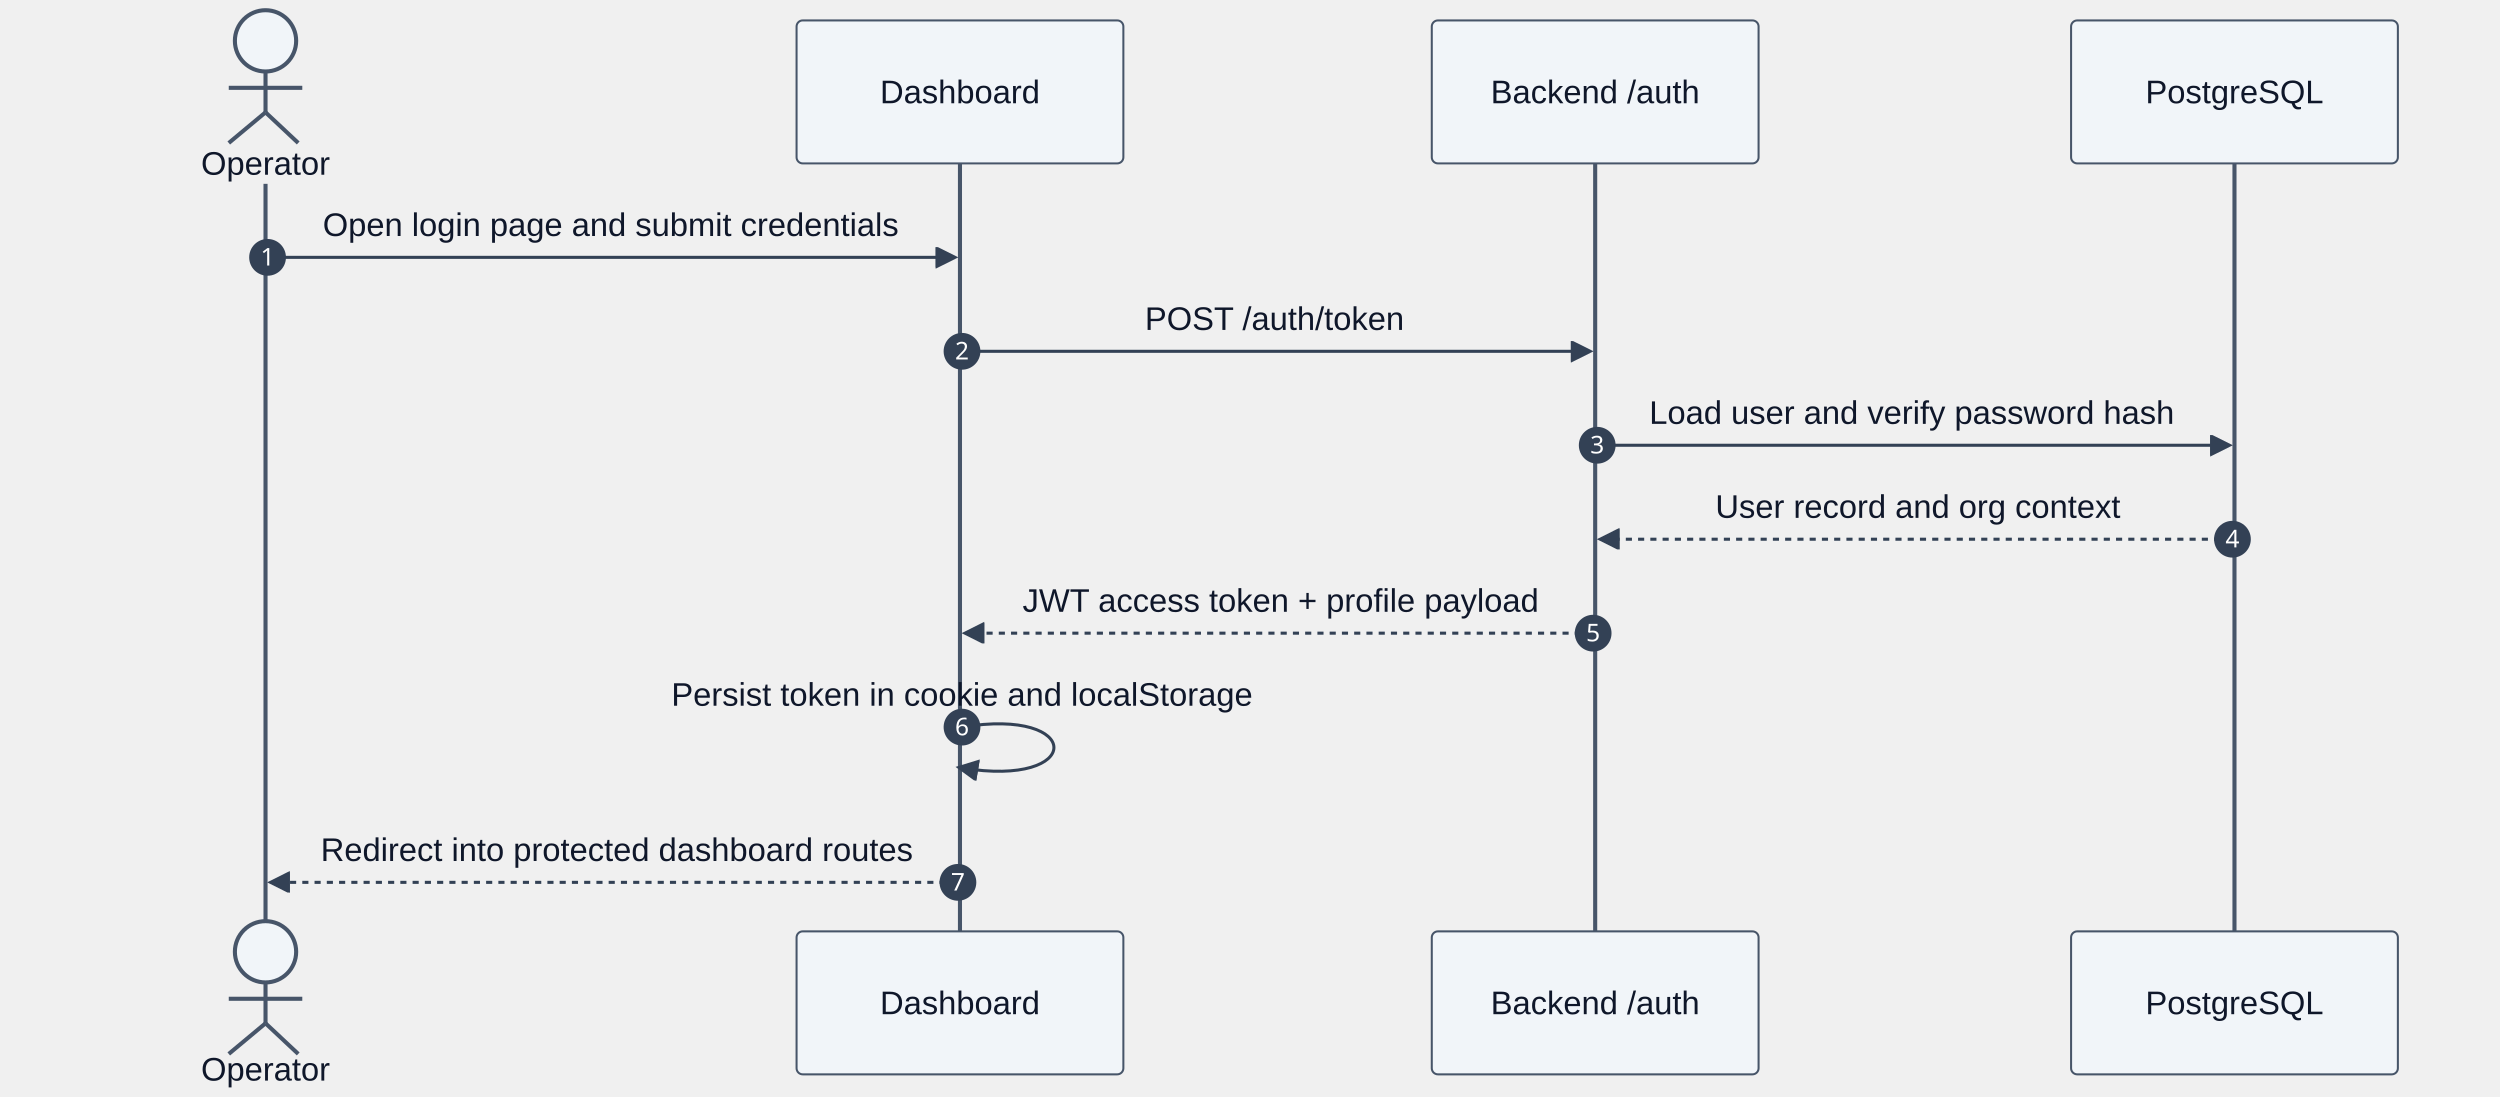
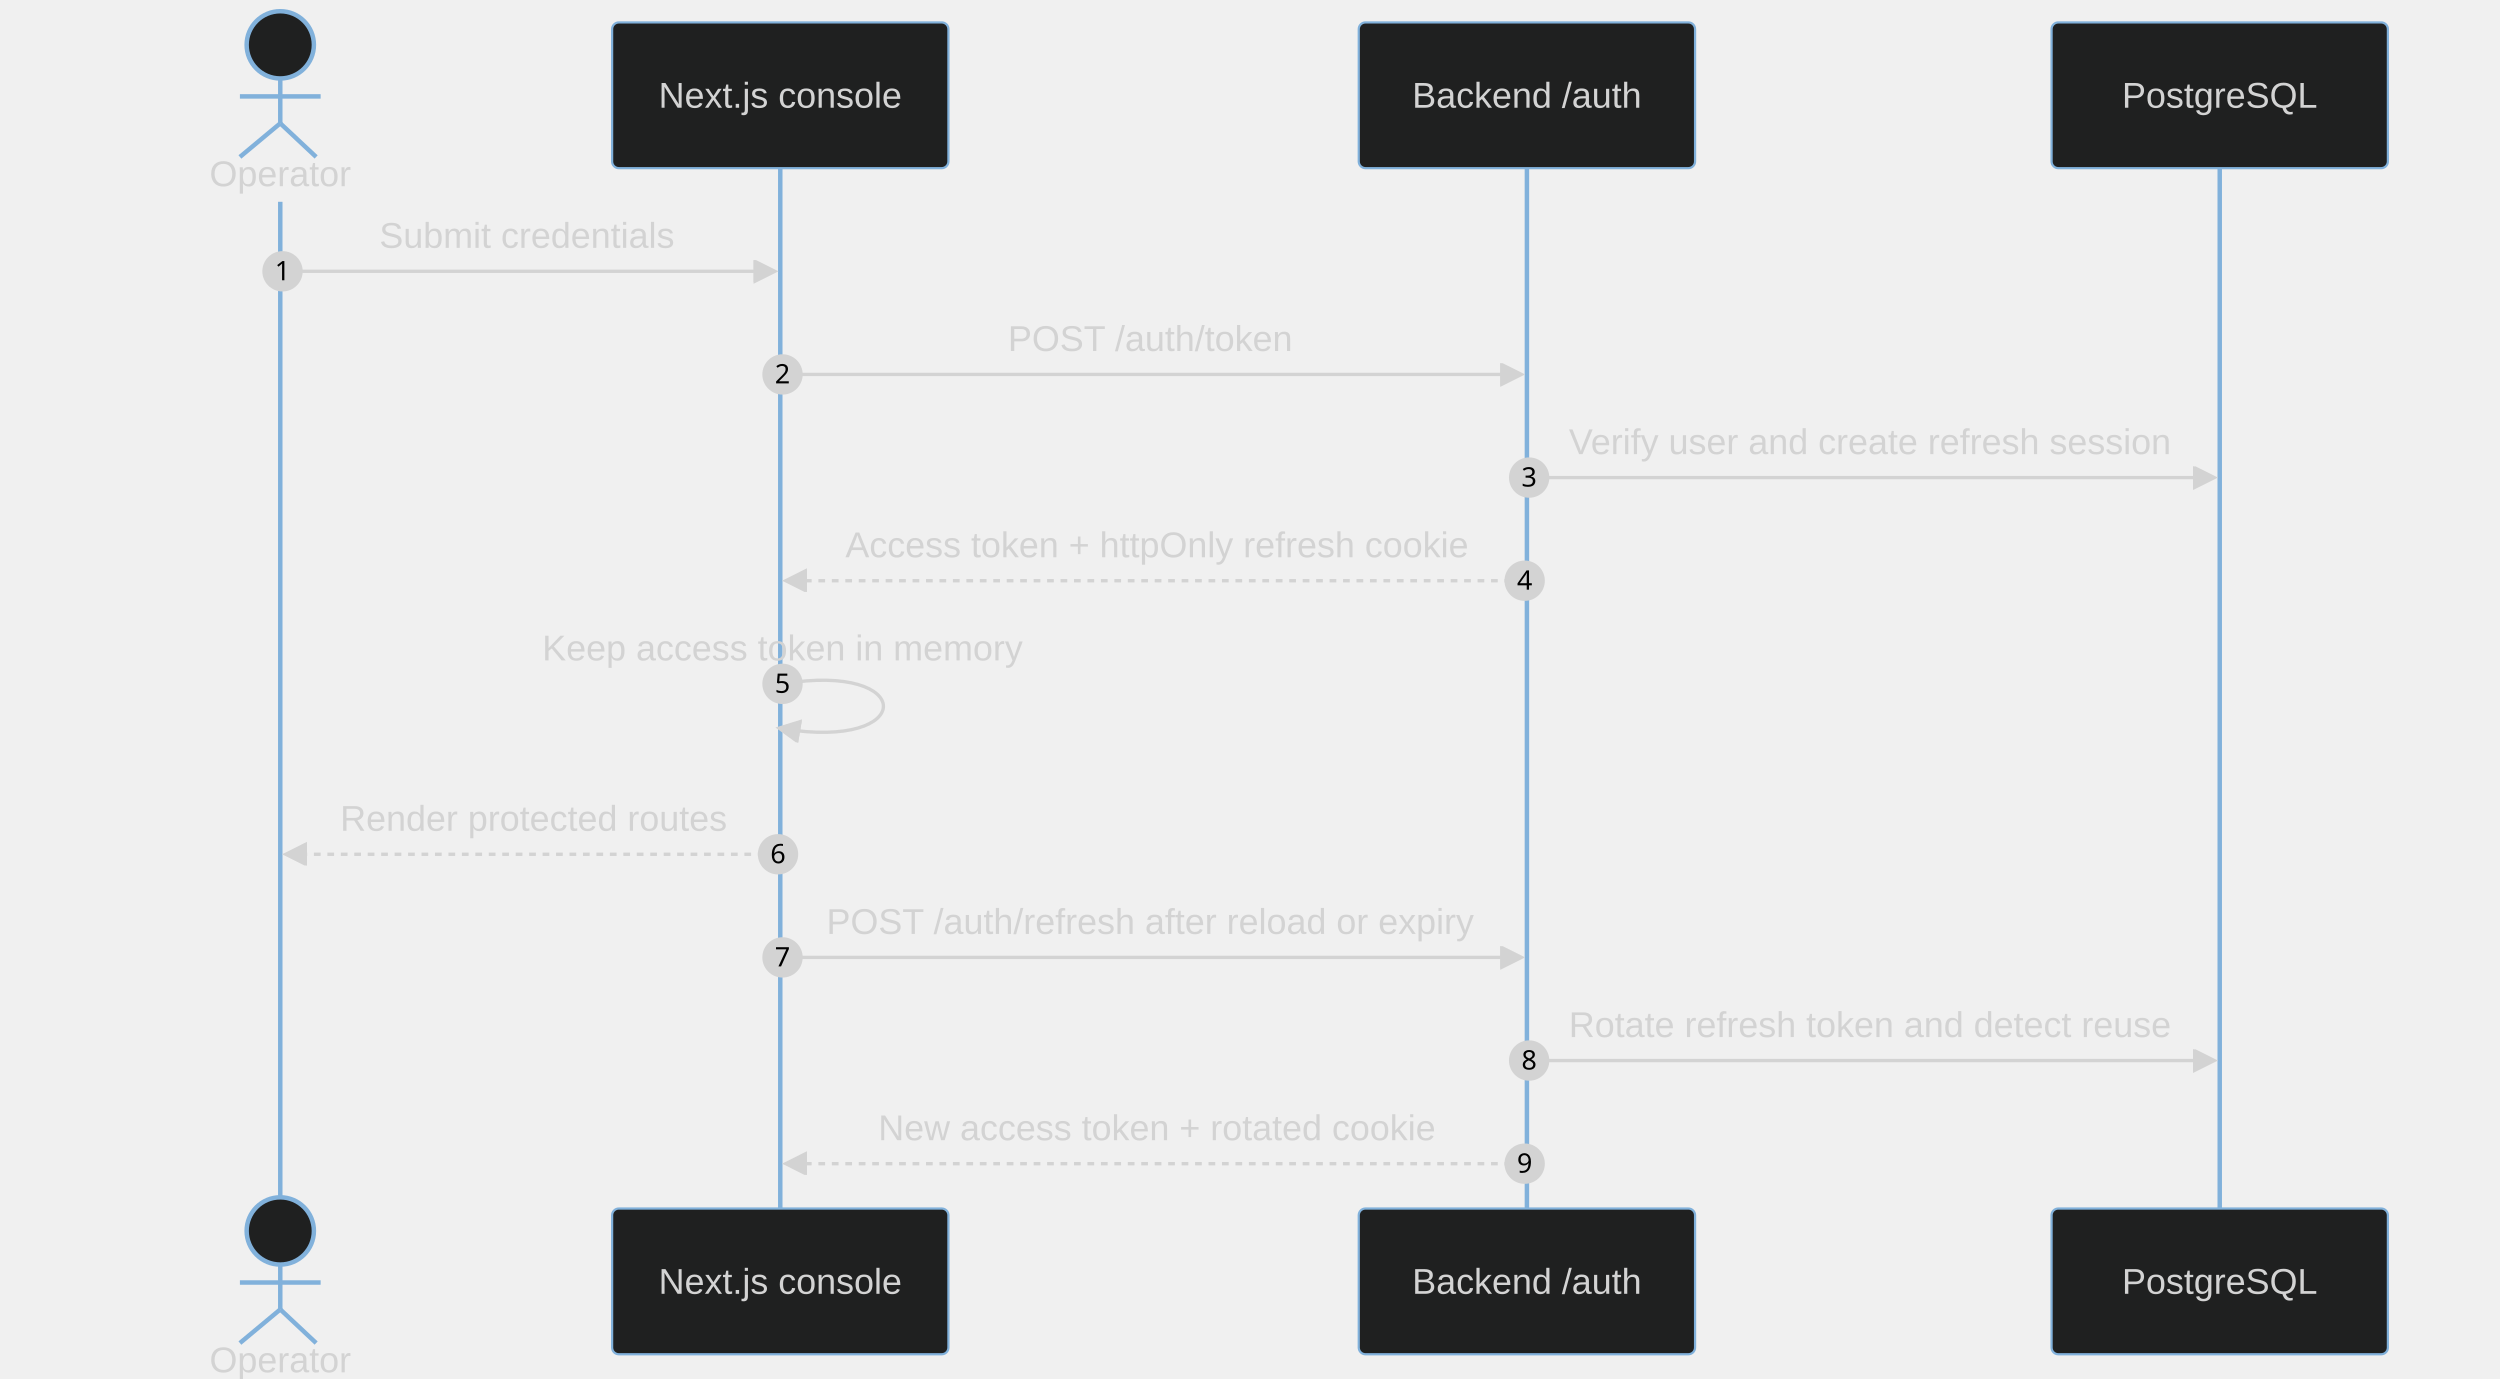
- <svg xmlns="http://www.w3.org/2000/svg" aria-roledescription="sequence" role="graphics-document document" viewBox="-50 -10 1224 537" style="max-width: 1224px; background-color: white;" width="100%" id="my-svg">
+ <svg xmlns="http://www.w3.org/2000/svg" aria-roledescription="sequence" role="graphics-document document" viewBox="-50 -10 1115 615" style="max-width: 1115px; background-color: white;" width="100%" id="my-svg">
  <g>
-     <rect class="actor actor-bottom" ry="3" rx="3" name="Store" height="70" width="160" stroke="#666" fill="#eaeaea" y="446" x="964" />
-     <text style="text-anchor: middle; font-size: 16px; font-weight: 400;" class="actor" alignment-baseline="central" dominant-baseline="central" y="481" x="1044">
-       <tspan dy="0" x="1044">PostgreSQL</tspan>
+     <rect class="actor actor-bottom" ry="3" rx="3" name="Store" height="65" width="150" stroke="#666" fill="#eaeaea" y="529" x="865" />
+     <text style="text-anchor: middle; font-size: 16px; font-weight: 400;" class="actor" alignment-baseline="central" dominant-baseline="central" y="561.5" x="940">
+       <tspan dy="0" x="940">PostgreSQL</tspan>
    </text>
  </g>
  <g>
-     <rect class="actor actor-bottom" ry="3" rx="3" name="Auth" height="70" width="160" stroke="#666" fill="#eaeaea" y="446" x="651" />
-     <text style="text-anchor: middle; font-size: 16px; font-weight: 400;" class="actor" alignment-baseline="central" dominant-baseline="central" y="481" x="731">
-       <tspan dy="0" x="731">Backend /auth</tspan>
+     <rect class="actor actor-bottom" ry="3" rx="3" name="Auth" height="65" width="150" stroke="#666" fill="#eaeaea" y="529" x="556" />
+     <text style="text-anchor: middle; font-size: 16px; font-weight: 400;" class="actor" alignment-baseline="central" dominant-baseline="central" y="561.5" x="631">
+       <tspan dy="0" x="631">Backend /auth</tspan>
    </text>
  </g>
  <g>
-     <rect class="actor actor-bottom" ry="3" rx="3" name="Browser" height="70" width="160" stroke="#666" fill="#eaeaea" y="446" x="340" />
-     <text style="text-anchor: middle; font-size: 16px; font-weight: 400;" class="actor" alignment-baseline="central" dominant-baseline="central" y="481" x="420">
-       <tspan dy="0" x="420">Dashboard</tspan>
+     <rect class="actor actor-bottom" ry="3" rx="3" name="Browser" height="65" width="150" stroke="#666" fill="#eaeaea" y="529" x="223" />
+     <text style="text-anchor: middle; font-size: 16px; font-weight: 400;" class="actor" alignment-baseline="central" dominant-baseline="central" y="561.5" x="298">
+       <tspan dy="0" x="298">Next.js console</tspan>
    </text>
  </g>
  <g>
-     <line stroke="#999" stroke-width="0.5px" class="200" y2="446" x2="1044" y1="5" x1="1044" id="actor3" />
+     <line stroke="#999" stroke-width="0.5px" class="200" y2="529" x2="940" y1="5" x1="940" id="actor3" />
    <g id="root-3">
-       <rect class="actor actor-top" ry="3" rx="3" name="Store" height="70" width="160" stroke="#666" fill="#eaeaea" y="0" x="964" />
-       <text style="text-anchor: middle; font-size: 16px; font-weight: 400;" class="actor" alignment-baseline="central" dominant-baseline="central" y="35" x="1044">
-         <tspan dy="0" x="1044">PostgreSQL</tspan>
+       <rect class="actor actor-top" ry="3" rx="3" name="Store" height="65" width="150" stroke="#666" fill="#eaeaea" y="0" x="865" />
+       <text style="text-anchor: middle; font-size: 16px; font-weight: 400;" class="actor" alignment-baseline="central" dominant-baseline="central" y="32.5" x="940">
+         <tspan dy="0" x="940">PostgreSQL</tspan>
      </text>
    </g>
  </g>
  <g>
-     <line stroke="#999" stroke-width="0.5px" class="200" y2="446" x2="731" y1="5" x1="731" id="actor2" />
+     <line stroke="#999" stroke-width="0.5px" class="200" y2="529" x2="631" y1="5" x1="631" id="actor2" />
    <g id="root-2">
-       <rect class="actor actor-top" ry="3" rx="3" name="Auth" height="70" width="160" stroke="#666" fill="#eaeaea" y="0" x="651" />
-       <text style="text-anchor: middle; font-size: 16px; font-weight: 400;" class="actor" alignment-baseline="central" dominant-baseline="central" y="35" x="731">
-         <tspan dy="0" x="731">Backend /auth</tspan>
+       <rect class="actor actor-top" ry="3" rx="3" name="Auth" height="65" width="150" stroke="#666" fill="#eaeaea" y="0" x="556" />
+       <text style="text-anchor: middle; font-size: 16px; font-weight: 400;" class="actor" alignment-baseline="central" dominant-baseline="central" y="32.5" x="631">
+         <tspan dy="0" x="631">Backend /auth</tspan>
      </text>
    </g>
  </g>
  <g>
-     <line stroke="#999" stroke-width="0.5px" class="200" y2="446" x2="420" y1="5" x1="420" id="actor1" />
+     <line stroke="#999" stroke-width="0.5px" class="200" y2="529" x2="298" y1="5" x1="298" id="actor1" />
    <g id="root-1">
-       <rect class="actor actor-top" ry="3" rx="3" name="Browser" height="70" width="160" stroke="#666" fill="#eaeaea" y="0" x="340" />
-       <text style="text-anchor: middle; font-size: 16px; font-weight: 400;" class="actor" alignment-baseline="central" dominant-baseline="central" y="35" x="420">
-         <tspan dy="0" x="420">Dashboard</tspan>
+       <rect class="actor actor-top" ry="3" rx="3" name="Browser" height="65" width="150" stroke="#666" fill="#eaeaea" y="0" x="223" />
+       <text style="text-anchor: middle; font-size: 16px; font-weight: 400;" class="actor" alignment-baseline="central" dominant-baseline="central" y="32.5" x="298">
+         <tspan dy="0" x="298">Next.js console</tspan>
      </text>
    </g>
  </g>
-   <style>#my-svg{font-family:Arial,Helvetica,sans-serif;font-size:18px;fill:#000000;}#my-svg .error-icon{fill:#552222;}#my-svg .error-text{fill:#552222;stroke:#552222;}#my-svg .edge-thickness-normal{stroke-width:2px;}#my-svg .edge-thickness-thick{stroke-width:3.5px;}#my-svg .edge-pattern-solid{stroke-dasharray:0;}#my-svg .edge-pattern-dashed{stroke-dasharray:3;}#my-svg .edge-pattern-dotted{stroke-dasharray:2;}#my-svg .marker{fill:#334155;stroke:#334155;}#my-svg .marker.cross{stroke:#334155;}#my-svg svg{font-family:Arial,Helvetica,sans-serif;font-size:18px;}#my-svg .actor{stroke:#475569;fill:#f1f5f9;}#my-svg text.actor&gt;tspan{fill:#0f172a;stroke:none;}#my-svg .actor-line{stroke:#334155;}#my-svg .messageLine0{stroke-width:1.5;stroke-dasharray:none;stroke:#334155;}#my-svg .messageLine1{stroke-width:1.5;stroke-dasharray:2,2;stroke:#334155;}#my-svg #arrowhead path{fill:#334155;stroke:#334155;}#my-svg .sequenceNumber{fill:#ffffff;}#my-svg #sequencenumber{fill:#334155;}#my-svg #crosshead path{fill:#334155;stroke:#334155;}#my-svg .messageText{fill:#0f172a;stroke:none;}#my-svg .labelBox{stroke:#64748b;fill:#ffffff;}#my-svg .labelText,#my-svg .labelText&gt;tspan{fill:#0f172a;stroke:none;}#my-svg .loopText,#my-svg .loopText&gt;tspan{fill:#0f172a;stroke:none;}#my-svg .loopLine{stroke-width:2px;stroke-dasharray:2,2;stroke:#64748b;fill:#64748b;}#my-svg .note{stroke:#ca8a04;fill:#fef9c3;}#my-svg .noteText,#my-svg .noteText&gt;tspan{fill:#0f172a;stroke:none;}#my-svg .activation0{fill:#e2e8f0;stroke:#475569;}#my-svg .activation1{fill:#e2e8f0;stroke:#475569;}#my-svg .activation2{fill:#e2e8f0;stroke:#475569;}#my-svg .actorPopupMenu{position:absolute;}#my-svg .actorPopupMenuPanel{position:absolute;fill:#f1f5f9;box-shadow:0px 8px 16px 0px rgba(0,0,0,0.2);filter:drop-shadow(3px 5px 2px rgb(0 0 0 / 0.4));}#my-svg .actor-man line{stroke:#475569;fill:#f1f5f9;}#my-svg .actor-man circle,#my-svg line{stroke:#475569;fill:#f1f5f9;stroke-width:2px;}#my-svg :root{--mermaid-font-family:"trebuchet ms",verdana,arial,sans-serif;}</style>
+   <style>#my-svg{font-family:"trebuchet ms",verdana,arial,sans-serif;font-size:16px;fill:#ccc;}#my-svg .error-icon{fill:#a44141;}#my-svg .error-text{fill:#ddd;stroke:#ddd;}#my-svg .edge-thickness-normal{stroke-width:2px;}#my-svg .edge-thickness-thick{stroke-width:3.5px;}#my-svg .edge-pattern-solid{stroke-dasharray:0;}#my-svg .edge-pattern-dashed{stroke-dasharray:3;}#my-svg .edge-pattern-dotted{stroke-dasharray:2;}#my-svg .marker{fill:lightgrey;stroke:lightgrey;}#my-svg .marker.cross{stroke:lightgrey;}#my-svg svg{font-family:"trebuchet ms",verdana,arial,sans-serif;font-size:16px;}#my-svg .actor{stroke:#81B1DB;fill:#1f2020;}#my-svg text.actor&gt;tspan{fill:lightgrey;stroke:none;}#my-svg .actor-line{stroke:lightgrey;}#my-svg .messageLine0{stroke-width:1.5;stroke-dasharray:none;stroke:lightgrey;}#my-svg .messageLine1{stroke-width:1.5;stroke-dasharray:2,2;stroke:lightgrey;}#my-svg #arrowhead path{fill:lightgrey;stroke:lightgrey;}#my-svg .sequenceNumber{fill:black;}#my-svg #sequencenumber{fill:lightgrey;}#my-svg #crosshead path{fill:lightgrey;stroke:lightgrey;}#my-svg .messageText{fill:lightgrey;stroke:none;}#my-svg .labelBox{stroke:#81B1DB;fill:#1f2020;}#my-svg .labelText,#my-svg .labelText&gt;tspan{fill:lightgrey;stroke:none;}#my-svg .loopText,#my-svg .loopText&gt;tspan{fill:lightgrey;stroke:none;}#my-svg .loopLine{stroke-width:2px;stroke-dasharray:2,2;stroke:#81B1DB;fill:#81B1DB;}#my-svg .note{stroke:hsl(180, 0%, 18.353%);fill:hsl(180, 1.587%, 28.353%);}#my-svg .noteText,#my-svg .noteText&gt;tspan{fill:rgb(183.848, 181.552, 181.552);stroke:none;}#my-svg .activation0{fill:hsl(180, 1.587%, 28.353%);stroke:#81B1DB;}#my-svg .activation1{fill:hsl(180, 1.587%, 28.353%);stroke:#81B1DB;}#my-svg .activation2{fill:hsl(180, 1.587%, 28.353%);stroke:#81B1DB;}#my-svg .actorPopupMenu{position:absolute;}#my-svg .actorPopupMenuPanel{position:absolute;fill:#1f2020;box-shadow:0px 8px 16px 0px rgba(0,0,0,0.2);filter:drop-shadow(3px 5px 2px rgb(0 0 0 / 0.4));}#my-svg .actor-man line{stroke:#81B1DB;fill:#1f2020;}#my-svg .actor-man circle,#my-svg line{stroke:#81B1DB;fill:#1f2020;stroke-width:2px;}#my-svg :root{--mermaid-font-family:"trebuchet ms",verdana,arial,sans-serif;}</style>
  <g />
  <defs>
    <symbol height="24" width="24" id="computer">
      <path d="M2 2v13h20v-13h-20zm18 11h-16v-9h16v9zm-10.228 6l.466-1h3.524l.467 1h-4.457zm14.228 3h-24l2-6h2.104l-1.33 4h18.45l-1.297-4h2.073l2 6zm-5-10h-14v-7h14v7z" transform="scale(.5)" />
    </symbol>
  </defs>
  <defs>
    <symbol clip-rule="evenodd" fill-rule="evenodd" id="database">
      <path d="M12.258.001l.256.004.255.005.253.008.251.01.249.012.247.015.246.016.242.019.241.02.239.023.236.024.233.027.231.028.229.031.225.032.223.034.22.036.217.038.214.04.211.041.208.043.205.045.201.046.198.048.194.05.191.051.187.053.183.054.18.056.175.057.172.059.168.06.163.061.16.063.155.064.15.066.074.033.073.033.071.034.07.034.069.035.068.035.067.035.066.035.064.036.064.036.062.036.06.036.06.037.058.037.058.037.055.038.055.038.053.038.052.038.051.039.05.039.048.039.047.039.045.04.044.04.043.04.041.04.04.041.039.041.037.041.036.041.034.041.033.042.032.042.03.042.029.042.027.042.026.043.024.043.023.043.021.043.02.043.018.044.017.043.015.044.013.044.012.044.011.045.009.044.007.045.006.045.004.045.002.045.001.045v17l-.001.045-.002.045-.004.045-.006.045-.007.045-.009.044-.011.045-.012.044-.013.044-.015.044-.017.043-.018.044-.02.043-.021.043-.023.043-.024.043-.026.043-.027.042-.029.042-.03.042-.032.042-.033.042-.034.041-.036.041-.037.041-.039.041-.04.041-.041.04-.043.04-.044.04-.045.04-.047.039-.048.039-.05.039-.051.039-.052.038-.053.038-.055.038-.055.038-.058.037-.058.037-.06.037-.06.036-.062.036-.064.036-.064.036-.066.035-.067.035-.068.035-.069.035-.07.034-.071.034-.073.033-.074.033-.15.066-.155.064-.16.063-.163.061-.168.06-.172.059-.175.057-.18.056-.183.054-.187.053-.191.051-.194.05-.198.048-.201.046-.205.045-.208.043-.211.041-.214.04-.217.038-.22.036-.223.034-.225.032-.229.031-.231.028-.233.027-.236.024-.239.023-.241.02-.242.019-.246.016-.247.015-.249.012-.251.01-.253.008-.255.005-.256.004-.258.001-.258-.001-.256-.004-.255-.005-.253-.008-.251-.01-.249-.012-.247-.015-.245-.016-.243-.019-.241-.02-.238-.023-.236-.024-.234-.027-.231-.028-.228-.031-.226-.032-.223-.034-.22-.036-.217-.038-.214-.04-.211-.041-.208-.043-.204-.045-.201-.046-.198-.048-.195-.05-.19-.051-.187-.053-.184-.054-.179-.056-.176-.057-.172-.059-.167-.06-.164-.061-.159-.063-.155-.064-.151-.066-.074-.033-.072-.033-.072-.034-.07-.034-.069-.035-.068-.035-.067-.035-.066-.035-.064-.036-.063-.036-.062-.036-.061-.036-.06-.037-.058-.037-.057-.037-.056-.038-.055-.038-.053-.038-.052-.038-.051-.039-.049-.039-.049-.039-.046-.039-.046-.04-.044-.04-.043-.04-.041-.04-.04-.041-.039-.041-.037-.041-.036-.041-.034-.041-.033-.042-.032-.042-.03-.042-.029-.042-.027-.042-.026-.043-.024-.043-.023-.043-.021-.043-.02-.043-.018-.044-.017-.043-.015-.044-.013-.044-.012-.044-.011-.045-.009-.044-.007-.045-.006-.045-.004-.045-.002-.045-.001-.045v-17l.001-.045.002-.045.004-.045.006-.045.007-.045.009-.044.011-.045.012-.044.013-.044.015-.044.017-.043.018-.044.02-.043.021-.043.023-.043.024-.043.026-.043.027-.042.029-.042.03-.042.032-.042.033-.042.034-.041.036-.041.037-.041.039-.041.04-.041.041-.04.043-.04.044-.04.046-.04.046-.039.049-.039.049-.039.051-.039.052-.038.053-.038.055-.038.056-.038.057-.037.058-.037.06-.037.061-.036.062-.036.063-.036.064-.036.066-.035.067-.035.068-.035.069-.035.07-.034.072-.034.072-.033.074-.033.151-.066.155-.064.159-.063.164-.061.167-.06.172-.059.176-.057.179-.056.184-.054.187-.053.19-.051.195-.05.198-.048.201-.046.204-.045.208-.043.211-.041.214-.04.217-.038.22-.036.223-.034.226-.032.228-.031.231-.028.234-.027.236-.024.238-.023.241-.02.243-.019.245-.016.247-.015.249-.012.251-.01.253-.008.255-.005.256-.004.258-.001.258.001zm-9.258 20.499v.01l.001.021.003.021.004.022.005.021.006.022.007.022.009.023.01.022.011.023.012.023.013.023.015.023.016.024.017.023.018.024.019.024.021.024.022.025.023.024.024.025.052.049.056.05.061.051.066.051.07.051.075.051.079.052.084.052.088.052.092.052.097.052.102.051.105.052.11.052.114.051.119.051.123.051.127.05.131.05.135.05.139.048.144.049.147.047.152.047.155.047.16.045.163.045.167.043.171.043.176.041.178.041.183.039.187.039.19.037.194.035.197.035.202.033.204.031.209.03.212.029.216.027.219.025.222.024.226.021.23.02.233.018.236.016.24.015.243.012.246.01.249.008.253.005.256.004.259.001.26-.001.257-.004.254-.005.25-.008.247-.011.244-.012.241-.014.237-.016.233-.018.231-.021.226-.021.224-.024.22-.026.216-.027.212-.028.21-.031.205-.031.202-.034.198-.034.194-.036.191-.037.187-.039.183-.04.179-.04.175-.042.172-.043.168-.044.163-.045.16-.046.155-.046.152-.047.148-.048.143-.049.139-.049.136-.05.131-.05.126-.05.123-.051.118-.052.114-.051.11-.052.106-.052.101-.052.096-.052.092-.052.088-.053.083-.051.079-.052.074-.052.07-.051.065-.051.06-.051.056-.05.051-.05.023-.024.023-.025.021-.024.02-.024.019-.024.018-.024.017-.024.015-.023.014-.024.013-.023.012-.023.01-.023.01-.022.008-.022.006-.022.006-.022.004-.022.004-.021.001-.021.001-.021v-4.127l-.077.055-.08.053-.083.054-.085.053-.087.052-.09.052-.093.051-.095.05-.097.05-.1.049-.102.049-.105.048-.106.047-.109.047-.111.046-.114.045-.115.045-.118.044-.12.043-.122.042-.124.042-.126.041-.128.04-.13.04-.132.038-.134.038-.135.037-.138.037-.139.035-.142.035-.143.034-.144.033-.147.032-.148.031-.15.03-.151.03-.153.029-.154.027-.156.027-.158.026-.159.025-.161.024-.162.023-.163.022-.165.021-.166.02-.167.019-.169.018-.169.017-.171.016-.173.015-.173.014-.175.013-.175.012-.177.011-.178.01-.179.008-.179.008-.181.006-.182.005-.182.004-.184.003-.184.002h-.37l-.184-.002-.184-.003-.182-.004-.182-.005-.181-.006-.179-.008-.179-.008-.178-.01-.176-.011-.176-.012-.175-.013-.173-.014-.172-.015-.171-.016-.17-.017-.169-.018-.167-.019-.166-.02-.165-.021-.163-.022-.162-.023-.161-.024-.159-.025-.157-.026-.156-.027-.155-.027-.153-.029-.151-.03-.15-.03-.148-.031-.146-.032-.145-.033-.143-.034-.141-.035-.14-.035-.137-.037-.136-.037-.134-.038-.132-.038-.13-.04-.128-.04-.126-.041-.124-.042-.122-.042-.12-.044-.117-.043-.116-.045-.113-.045-.112-.046-.109-.047-.106-.047-.105-.048-.102-.049-.1-.049-.097-.05-.095-.05-.093-.052-.09-.051-.087-.052-.085-.053-.083-.054-.08-.054-.077-.054v4.127zm0-5.654v.011l.001.021.003.021.004.021.005.022.006.022.007.022.009.022.01.022.011.023.012.023.013.023.015.024.016.023.017.024.018.024.019.024.021.024.022.024.023.025.024.024.052.05.056.05.061.05.066.051.07.051.075.052.079.051.084.052.088.052.092.052.097.052.102.052.105.052.11.051.114.051.119.052.123.05.127.051.131.05.135.049.139.049.144.048.147.048.152.047.155.046.16.045.163.045.167.044.171.042.176.042.178.04.183.04.187.038.19.037.194.036.197.034.202.033.204.032.209.03.212.028.216.027.219.025.222.024.226.022.23.02.233.018.236.016.24.014.243.012.246.01.249.008.253.006.256.003.259.001.26-.001.257-.003.254-.006.25-.008.247-.01.244-.012.241-.015.237-.016.233-.018.231-.02.226-.022.224-.024.22-.025.216-.027.212-.029.21-.03.205-.032.202-.033.198-.035.194-.036.191-.037.187-.039.183-.039.179-.041.175-.042.172-.043.168-.044.163-.045.16-.045.155-.047.152-.047.148-.048.143-.048.139-.05.136-.049.131-.05.126-.051.123-.051.118-.051.114-.052.11-.052.106-.052.101-.052.096-.052.092-.052.088-.052.083-.052.079-.052.074-.051.07-.052.065-.051.06-.05.056-.051.051-.049.023-.025.023-.024.021-.025.02-.024.019-.024.018-.024.017-.024.015-.023.014-.023.013-.024.012-.022.01-.023.01-.023.008-.022.006-.022.006-.022.004-.021.004-.022.001-.021.001-.021v-4.139l-.077.054-.08.054-.083.054-.085.052-.087.053-.09.051-.093.051-.095.051-.097.05-.1.049-.102.049-.105.048-.106.047-.109.047-.111.046-.114.045-.115.044-.118.044-.12.044-.122.042-.124.042-.126.041-.128.04-.13.039-.132.039-.134.038-.135.037-.138.036-.139.036-.142.035-.143.033-.144.033-.147.033-.148.031-.15.03-.151.03-.153.028-.154.028-.156.027-.158.026-.159.025-.161.024-.162.023-.163.022-.165.021-.166.02-.167.019-.169.018-.169.017-.171.016-.173.015-.173.014-.175.013-.175.012-.177.011-.178.009-.179.009-.179.007-.181.007-.182.005-.182.004-.184.003-.184.002h-.37l-.184-.002-.184-.003-.182-.004-.182-.005-.181-.007-.179-.007-.179-.009-.178-.009-.176-.011-.176-.012-.175-.013-.173-.014-.172-.015-.171-.016-.17-.017-.169-.018-.167-.019-.166-.02-.165-.021-.163-.022-.162-.023-.161-.024-.159-.025-.157-.026-.156-.027-.155-.028-.153-.028-.151-.03-.15-.03-.148-.031-.146-.033-.145-.033-.143-.033-.141-.035-.14-.036-.137-.036-.136-.037-.134-.038-.132-.039-.13-.039-.128-.04-.126-.041-.124-.042-.122-.043-.12-.043-.117-.044-.116-.044-.113-.046-.112-.046-.109-.046-.106-.047-.105-.048-.102-.049-.1-.049-.097-.05-.095-.051-.093-.051-.09-.051-.087-.053-.085-.052-.083-.054-.08-.054-.077-.054v4.139zm0-5.666v.011l.001.02.003.022.004.021.005.022.006.021.007.022.009.023.01.022.011.023.012.023.013.023.015.023.016.024.017.024.018.023.019.024.021.025.022.024.023.024.024.025.052.05.056.05.061.05.066.051.07.051.075.052.079.051.084.052.088.052.092.052.097.052.102.052.105.051.11.052.114.051.119.051.123.051.127.05.131.05.135.05.139.049.144.048.147.048.152.047.155.046.16.045.163.045.167.043.171.043.176.042.178.04.183.04.187.038.19.037.194.036.197.034.202.033.204.032.209.03.212.028.216.027.219.025.222.024.226.021.23.02.233.018.236.017.24.014.243.012.246.01.249.008.253.006.256.003.259.001.26-.001.257-.003.254-.006.25-.008.247-.01.244-.013.241-.014.237-.016.233-.018.231-.02.226-.022.224-.024.22-.025.216-.027.212-.029.21-.03.205-.032.202-.033.198-.035.194-.036.191-.037.187-.039.183-.039.179-.041.175-.042.172-.043.168-.044.163-.045.16-.045.155-.047.152-.047.148-.048.143-.049.139-.049.136-.049.131-.051.126-.05.123-.051.118-.052.114-.051.11-.052.106-.052.101-.052.096-.052.092-.052.088-.052.083-.052.079-.052.074-.052.07-.051.065-.051.06-.051.056-.05.051-.049.023-.025.023-.025.021-.024.02-.024.019-.024.018-.024.017-.024.015-.023.014-.024.013-.023.012-.023.01-.022.01-.023.008-.022.006-.022.006-.022.004-.022.004-.021.001-.021.001-.021v-4.153l-.077.054-.08.054-.083.053-.085.053-.087.053-.09.051-.093.051-.095.051-.097.05-.1.049-.102.048-.105.048-.106.048-.109.046-.111.046-.114.046-.115.044-.118.044-.12.043-.122.043-.124.042-.126.041-.128.04-.13.039-.132.039-.134.038-.135.037-.138.036-.139.036-.142.034-.143.034-.144.033-.147.032-.148.032-.15.03-.151.03-.153.028-.154.028-.156.027-.158.026-.159.024-.161.024-.162.023-.163.023-.165.021-.166.02-.167.019-.169.018-.169.017-.171.016-.173.015-.173.014-.175.013-.175.012-.177.01-.178.01-.179.009-.179.007-.181.006-.182.006-.182.004-.184.003-.184.001-.185.001-.185-.001-.184-.001-.184-.003-.182-.004-.182-.006-.181-.006-.179-.007-.179-.009-.178-.01-.176-.01-.176-.012-.175-.013-.173-.014-.172-.015-.171-.016-.17-.017-.169-.018-.167-.019-.166-.02-.165-.021-.163-.023-.162-.023-.161-.024-.159-.024-.157-.026-.156-.027-.155-.028-.153-.028-.151-.03-.15-.03-.148-.032-.146-.032-.145-.033-.143-.034-.141-.034-.14-.036-.137-.036-.136-.037-.134-.038-.132-.039-.13-.039-.128-.041-.126-.041-.124-.041-.122-.043-.12-.043-.117-.044-.116-.044-.113-.046-.112-.046-.109-.046-.106-.048-.105-.048-.102-.048-.1-.05-.097-.049-.095-.051-.093-.051-.09-.052-.087-.052-.085-.053-.083-.053-.08-.054-.077-.054v4.153zm8.74-8.179l-.257.004-.254.005-.25.008-.247.011-.244.012-.241.014-.237.016-.233.018-.231.021-.226.022-.224.023-.22.026-.216.027-.212.028-.21.031-.205.032-.202.033-.198.034-.194.036-.191.038-.187.038-.183.04-.179.041-.175.042-.172.043-.168.043-.163.045-.16.046-.155.046-.152.048-.148.048-.143.048-.139.049-.136.05-.131.05-.126.051-.123.051-.118.051-.114.052-.11.052-.106.052-.101.052-.096.052-.092.052-.088.052-.083.052-.079.052-.074.051-.07.052-.065.051-.06.05-.056.05-.051.05-.023.025-.023.024-.021.024-.02.025-.019.024-.018.024-.017.023-.015.024-.014.023-.013.023-.012.023-.01.023-.01.022-.008.022-.006.023-.006.021-.004.022-.004.021-.001.021-.001.021.001.021.001.021.004.021.004.022.006.021.006.023.008.022.01.022.01.023.012.023.013.023.014.023.015.024.017.023.018.024.019.024.02.025.021.024.023.024.023.025.051.05.056.05.06.05.065.051.07.052.074.051.079.052.083.052.088.052.092.052.096.052.101.052.106.052.11.052.114.052.118.051.123.051.126.051.131.05.136.05.139.049.143.048.148.048.152.048.155.046.16.046.163.045.168.043.172.043.175.042.179.041.183.04.187.038.191.038.194.036.198.034.202.033.205.032.21.031.212.028.216.027.22.026.224.023.226.022.231.021.233.018.237.016.241.014.244.012.247.011.25.008.254.005.257.004.26.001.26-.001.257-.004.254-.005.25-.008.247-.011.244-.012.241-.014.237-.016.233-.018.231-.021.226-.022.224-.023.22-.026.216-.027.212-.028.21-.031.205-.032.202-.033.198-.034.194-.036.191-.038.187-.038.183-.04.179-.041.175-.042.172-.043.168-.043.163-.045.16-.046.155-.046.152-.048.148-.048.143-.048.139-.049.136-.05.131-.05.126-.051.123-.051.118-.051.114-.052.11-.052.106-.052.101-.052.096-.052.092-.052.088-.052.083-.052.079-.052.074-.051.07-.052.065-.051.06-.05.056-.05.051-.05.023-.025.023-.024.021-.024.02-.025.019-.024.018-.024.017-.023.015-.024.014-.023.013-.023.012-.023.01-.023.01-.022.008-.022.006-.023.006-.021.004-.022.004-.021.001-.021.001-.021-.001-.021-.001-.021-.004-.021-.004-.022-.006-.021-.006-.023-.008-.022-.01-.022-.01-.023-.012-.023-.013-.023-.014-.023-.015-.024-.017-.023-.018-.024-.019-.024-.02-.025-.021-.024-.023-.024-.023-.025-.051-.05-.056-.05-.06-.05-.065-.051-.07-.052-.074-.051-.079-.052-.083-.052-.088-.052-.092-.052-.096-.052-.101-.052-.106-.052-.11-.052-.114-.052-.118-.051-.123-.051-.126-.051-.131-.05-.136-.05-.139-.049-.143-.048-.148-.048-.152-.048-.155-.046-.16-.046-.163-.045-.168-.043-.172-.043-.175-.042-.179-.041-.183-.04-.187-.038-.191-.038-.194-.036-.198-.034-.202-.033-.205-.032-.21-.031-.212-.028-.216-.027-.22-.026-.224-.023-.226-.022-.231-.021-.233-.018-.237-.016-.241-.014-.244-.012-.247-.011-.25-.008-.254-.005-.257-.004-.26-.001-.26.001z" transform="scale(.5)" />
    </symbol>
  </defs>
  <defs>
    <symbol height="24" width="24" id="clock">
      <path d="M12 2c5.514 0 10 4.486 10 10s-4.486 10-10 10-10-4.486-10-10 4.486-10 10-10zm0-2c-6.627 0-12 5.373-12 12s5.373 12 12 12 12-5.373 12-12-5.373-12-12-12zm5.848 12.459c.202.038.202.333.001.372-1.907.361-6.045 1.111-6.547 1.111-.719 0-1.301-.582-1.301-1.301 0-.512.77-5.447 1.125-7.445.034-.192.312-.181.343.014l.985 6.238 5.394 1.011z" transform="scale(.5)" />
    </symbol>
  </defs>
  <defs>
    <marker orient="auto" markerHeight="12" markerWidth="12" markerUnits="userSpaceOnUse" refY="5" refX="7.9" id="arrowhead">
      <path d="M 0 0 L 10 5 L 0 10 z" />
    </marker>
  </defs>
  <defs>
    <marker refY="4.5" refX="4" orient="auto" markerHeight="8" markerWidth="15" id="crosshead">
      <path style="stroke-dasharray: 0, 0;" d="M 1,2 L 6,7 M 6,2 L 1,7" stroke-width="1pt" stroke="#000000" fill="none" />
    </marker>
  </defs>
  <defs>
    <marker orient="auto" markerHeight="28" markerWidth="20" refY="7" refX="15.5" id="filled-head">
      <path d="M 18,7 L9,13 L14,7 L9,1 Z" />
    </marker>
  </defs>
  <defs>
    <marker orient="auto" markerHeight="40" markerWidth="60" refY="15" refX="15" id="sequencenumber">
      <circle r="6" cy="15" cx="15" />
    </marker>
  </defs>
-   <line stroke="#999" stroke-width="0.5px" class="200" y2="446" x2="80" y1="80" x1="80" id="actor0" />
+   <line stroke="#999" stroke-width="0.5px" class="200" y2="529" x2="75" y1="80" x1="75" id="actor0" />
  <g name="Operator" class="actor-man actor-top">
-     <line y2="45" x2="80" y1="25" x1="80" id="actor-man-torso0" />
-     <line y2="33" x2="98" y1="33" x1="62" id="actor-man-arms0" />
-     <line y2="45" x2="80" y1="60" x1="62" />
-     <line y2="60" x2="96" y1="45" x1="80" />
-     <circle height="70" width="160" r="15" cy="10" cx="80" />
-     <text style="text-anchor: middle; font-size: 16px; font-weight: 400;" class="actor" alignment-baseline="central" dominant-baseline="central" y="70" x="80">
-       <tspan dy="0" x="80">Operator</tspan>
+     <line y2="45" x2="75" y1="25" x1="75" id="actor-man-torso0" />
+     <line y2="33" x2="93" y1="33" x1="57" id="actor-man-arms0" />
+     <line y2="45" x2="75" y1="60" x1="57" />
+     <line y2="60" x2="91" y1="45" x1="75" />
+     <circle height="65" width="150" r="15" cy="10" cx="75" />
+     <text style="text-anchor: middle; font-size: 16px; font-weight: 400;" class="actor" alignment-baseline="central" dominant-baseline="central" y="67.5" x="75">
+       <tspan dy="0" x="75">Operator</tspan>
    </text>
  </g>
-   <text style="font-size: 16px; font-weight: 400;" dy="1em" class="messageText" alignment-baseline="middle" dominant-baseline="middle" text-anchor="middle" y="85" x="249">Open login page and submit credentials</text>
-   <line style="fill: none;" marker-start="url(#sequencenumber)" marker-end="url(#arrowhead)" stroke="none" stroke-width="2" class="messageLine0" y2="116" x2="416" y1="116" x1="81" />
-   <text class="sequenceNumber" text-anchor="middle" font-size="12px" font-family="sans-serif" y="120" x="81">1</text>
-   <text style="font-size: 16px; font-weight: 400;" dy="1em" class="messageText" alignment-baseline="middle" dominant-baseline="middle" text-anchor="middle" y="131" x="574">POST /auth/token</text>
-   <line style="fill: none;" marker-start="url(#sequencenumber)" marker-end="url(#arrowhead)" stroke="none" stroke-width="2" class="messageLine0" y2="162" x2="727" y1="162" x1="421" />
-   <text class="sequenceNumber" text-anchor="middle" font-size="12px" font-family="sans-serif" y="166" x="421">2</text>
-   <text style="font-size: 16px; font-weight: 400;" dy="1em" class="messageText" alignment-baseline="middle" dominant-baseline="middle" text-anchor="middle" y="177" x="886">Load user and verify password hash</text>
-   <line style="fill: none;" marker-start="url(#sequencenumber)" marker-end="url(#arrowhead)" stroke="none" stroke-width="2" class="messageLine0" y2="208" x2="1040" y1="208" x1="732" />
-   <text class="sequenceNumber" text-anchor="middle" font-size="12px" font-family="sans-serif" y="212" x="732">3</text>
-   <text style="font-size: 16px; font-weight: 400;" dy="1em" class="messageText" alignment-baseline="middle" dominant-baseline="middle" text-anchor="middle" y="223" x="889">User record and org context</text>
-   <line style="stroke-dasharray: 3, 3; fill: none;" marker-start="url(#sequencenumber)" marker-end="url(#arrowhead)" stroke="none" stroke-width="2" class="messageLine1" y2="254" x2="735" y1="254" x1="1043" />
-   <text class="sequenceNumber" text-anchor="middle" font-size="12px" font-family="sans-serif" y="258" x="1043">4</text>
-   <text style="font-size: 16px; font-weight: 400;" dy="1em" class="messageText" alignment-baseline="middle" dominant-baseline="middle" text-anchor="middle" y="269" x="577">JWT access token + profile payload</text>
-   <line style="stroke-dasharray: 3, 3; fill: none;" marker-start="url(#sequencenumber)" marker-end="url(#arrowhead)" stroke="none" stroke-width="2" class="messageLine1" y2="300" x2="424" y1="300" x1="730" />
-   <text class="sequenceNumber" text-anchor="middle" font-size="12px" font-family="sans-serif" y="304" x="730">5</text>
-   <text style="font-size: 16px; font-weight: 400;" dy="1em" class="messageText" alignment-baseline="middle" dominant-baseline="middle" text-anchor="middle" y="315" x="421">Persist token in cookie and localStorage</text>
-   <path style="fill: none;" marker-start="url(#sequencenumber)" marker-end="url(#arrowhead)" stroke="none" stroke-width="2" class="messageLine0" d="M 421,346 C 481,336 481,376 421,366" />
-   <text class="sequenceNumber" text-anchor="middle" font-size="12px" font-family="sans-serif" y="350" x="421">6</text>
-   <text style="font-size: 16px; font-weight: 400;" dy="1em" class="messageText" alignment-baseline="middle" dominant-baseline="middle" text-anchor="middle" y="391" x="252">Redirect into protected dashboard routes</text>
-   <line style="stroke-dasharray: 3, 3; fill: none;" marker-start="url(#sequencenumber)" marker-end="url(#arrowhead)" stroke="none" stroke-width="2" class="messageLine1" y2="422" x2="84" y1="422" x1="419" />
-   <text class="sequenceNumber" text-anchor="middle" font-size="12px" font-family="sans-serif" y="426" x="419">7</text>
+   <text style="font-size: 16px; font-weight: 400;" dy="1em" class="messageText" alignment-baseline="middle" dominant-baseline="middle" text-anchor="middle" y="80" x="185">Submit credentials</text>
+   <line style="fill: none;" marker-start="url(#sequencenumber)" marker-end="url(#arrowhead)" stroke="none" stroke-width="2" class="messageLine0" y2="111" x2="294" y1="111" x1="76" />
+   <text class="sequenceNumber" text-anchor="middle" font-size="12px" font-family="sans-serif" y="115" x="76">1</text>
+   <text style="font-size: 16px; font-weight: 400;" dy="1em" class="messageText" alignment-baseline="middle" dominant-baseline="middle" text-anchor="middle" y="126" x="463">POST /auth/token</text>
+   <line style="fill: none;" marker-start="url(#sequencenumber)" marker-end="url(#arrowhead)" stroke="none" stroke-width="2" class="messageLine0" y2="157" x2="627" y1="157" x1="299" />
+   <text class="sequenceNumber" text-anchor="middle" font-size="12px" font-family="sans-serif" y="161" x="299">2</text>
+   <text style="font-size: 16px; font-weight: 400;" dy="1em" class="messageText" alignment-baseline="middle" dominant-baseline="middle" text-anchor="middle" y="172" x="784">Verify user and create refresh session</text>
+   <line style="fill: none;" marker-start="url(#sequencenumber)" marker-end="url(#arrowhead)" stroke="none" stroke-width="2" class="messageLine0" y2="203" x2="936" y1="203" x1="632" />
+   <text class="sequenceNumber" text-anchor="middle" font-size="12px" font-family="sans-serif" y="207" x="632">3</text>
+   <text style="font-size: 16px; font-weight: 400;" dy="1em" class="messageText" alignment-baseline="middle" dominant-baseline="middle" text-anchor="middle" y="218" x="466">Access token + httpOnly refresh cookie</text>
+   <line style="stroke-dasharray: 3, 3; fill: none;" marker-start="url(#sequencenumber)" marker-end="url(#arrowhead)" stroke="none" stroke-width="2" class="messageLine1" y2="249" x2="302" y1="249" x1="630" />
+   <text class="sequenceNumber" text-anchor="middle" font-size="12px" font-family="sans-serif" y="253" x="630">4</text>
+   <text style="font-size: 16px; font-weight: 400;" dy="1em" class="messageText" alignment-baseline="middle" dominant-baseline="middle" text-anchor="middle" y="264" x="299">Keep access token in memory</text>
+   <path style="fill: none;" marker-start="url(#sequencenumber)" marker-end="url(#arrowhead)" stroke="none" stroke-width="2" class="messageLine0" d="M 299,295 C 359,285 359,325 299,315" />
+   <text class="sequenceNumber" text-anchor="middle" font-size="12px" font-family="sans-serif" y="299" x="299">5</text>
+   <text style="font-size: 16px; font-weight: 400;" dy="1em" class="messageText" alignment-baseline="middle" dominant-baseline="middle" text-anchor="middle" y="340" x="188">Render protected routes</text>
+   <line style="stroke-dasharray: 3, 3; fill: none;" marker-start="url(#sequencenumber)" marker-end="url(#arrowhead)" stroke="none" stroke-width="2" class="messageLine1" y2="371" x2="79" y1="371" x1="297" />
+   <text class="sequenceNumber" text-anchor="middle" font-size="12px" font-family="sans-serif" y="375" x="297">6</text>
+   <text style="font-size: 16px; font-weight: 400;" dy="1em" class="messageText" alignment-baseline="middle" dominant-baseline="middle" text-anchor="middle" y="386" x="463">POST /auth/refresh after reload or expiry</text>
+   <line style="fill: none;" marker-start="url(#sequencenumber)" marker-end="url(#arrowhead)" stroke="none" stroke-width="2" class="messageLine0" y2="417" x2="627" y1="417" x1="299" />
+   <text class="sequenceNumber" text-anchor="middle" font-size="12px" font-family="sans-serif" y="421" x="299">7</text>
+   <text style="font-size: 16px; font-weight: 400;" dy="1em" class="messageText" alignment-baseline="middle" dominant-baseline="middle" text-anchor="middle" y="432" x="784">Rotate refresh token and detect reuse</text>
+   <line style="fill: none;" marker-start="url(#sequencenumber)" marker-end="url(#arrowhead)" stroke="none" stroke-width="2" class="messageLine0" y2="463" x2="936" y1="463" x1="632" />
+   <text class="sequenceNumber" text-anchor="middle" font-size="12px" font-family="sans-serif" y="467" x="632">8</text>
+   <text style="font-size: 16px; font-weight: 400;" dy="1em" class="messageText" alignment-baseline="middle" dominant-baseline="middle" text-anchor="middle" y="478" x="466">New access token + rotated cookie</text>
+   <line style="stroke-dasharray: 3, 3; fill: none;" marker-start="url(#sequencenumber)" marker-end="url(#arrowhead)" stroke="none" stroke-width="2" class="messageLine1" y2="509" x2="302" y1="509" x1="630" />
+   <text class="sequenceNumber" text-anchor="middle" font-size="12px" font-family="sans-serif" y="513" x="630">9</text>
  <g name="Operator" class="actor-man actor-bottom">
-     <line y2="491" x2="80" y1="471" x1="80" id="actor-man-torso3" />
-     <line y2="479" x2="98" y1="479" x1="62" id="actor-man-arms3" />
-     <line y2="491" x2="80" y1="506" x1="62" />
-     <line y2="506" x2="96" y1="491" x1="80" />
-     <circle height="65" width="160" r="15" cy="456" cx="80" />
-     <text style="text-anchor: middle; font-size: 16px; font-weight: 400;" class="actor" alignment-baseline="central" dominant-baseline="central" y="513.5" x="80">
-       <tspan dy="0" x="80">Operator</tspan>
+     <line y2="574" x2="75" y1="554" x1="75" id="actor-man-torso3" />
+     <line y2="562" x2="93" y1="562" x1="57" id="actor-man-arms3" />
+     <line y2="574" x2="75" y1="589" x1="57" />
+     <line y2="589" x2="91" y1="574" x1="75" />
+     <circle height="65" width="150" r="15" cy="539" cx="75" />
+     <text style="text-anchor: middle; font-size: 16px; font-weight: 400;" class="actor" alignment-baseline="central" dominant-baseline="central" y="596.5" x="75">
+       <tspan dy="0" x="75">Operator</tspan>
    </text>
  </g>
</svg>
